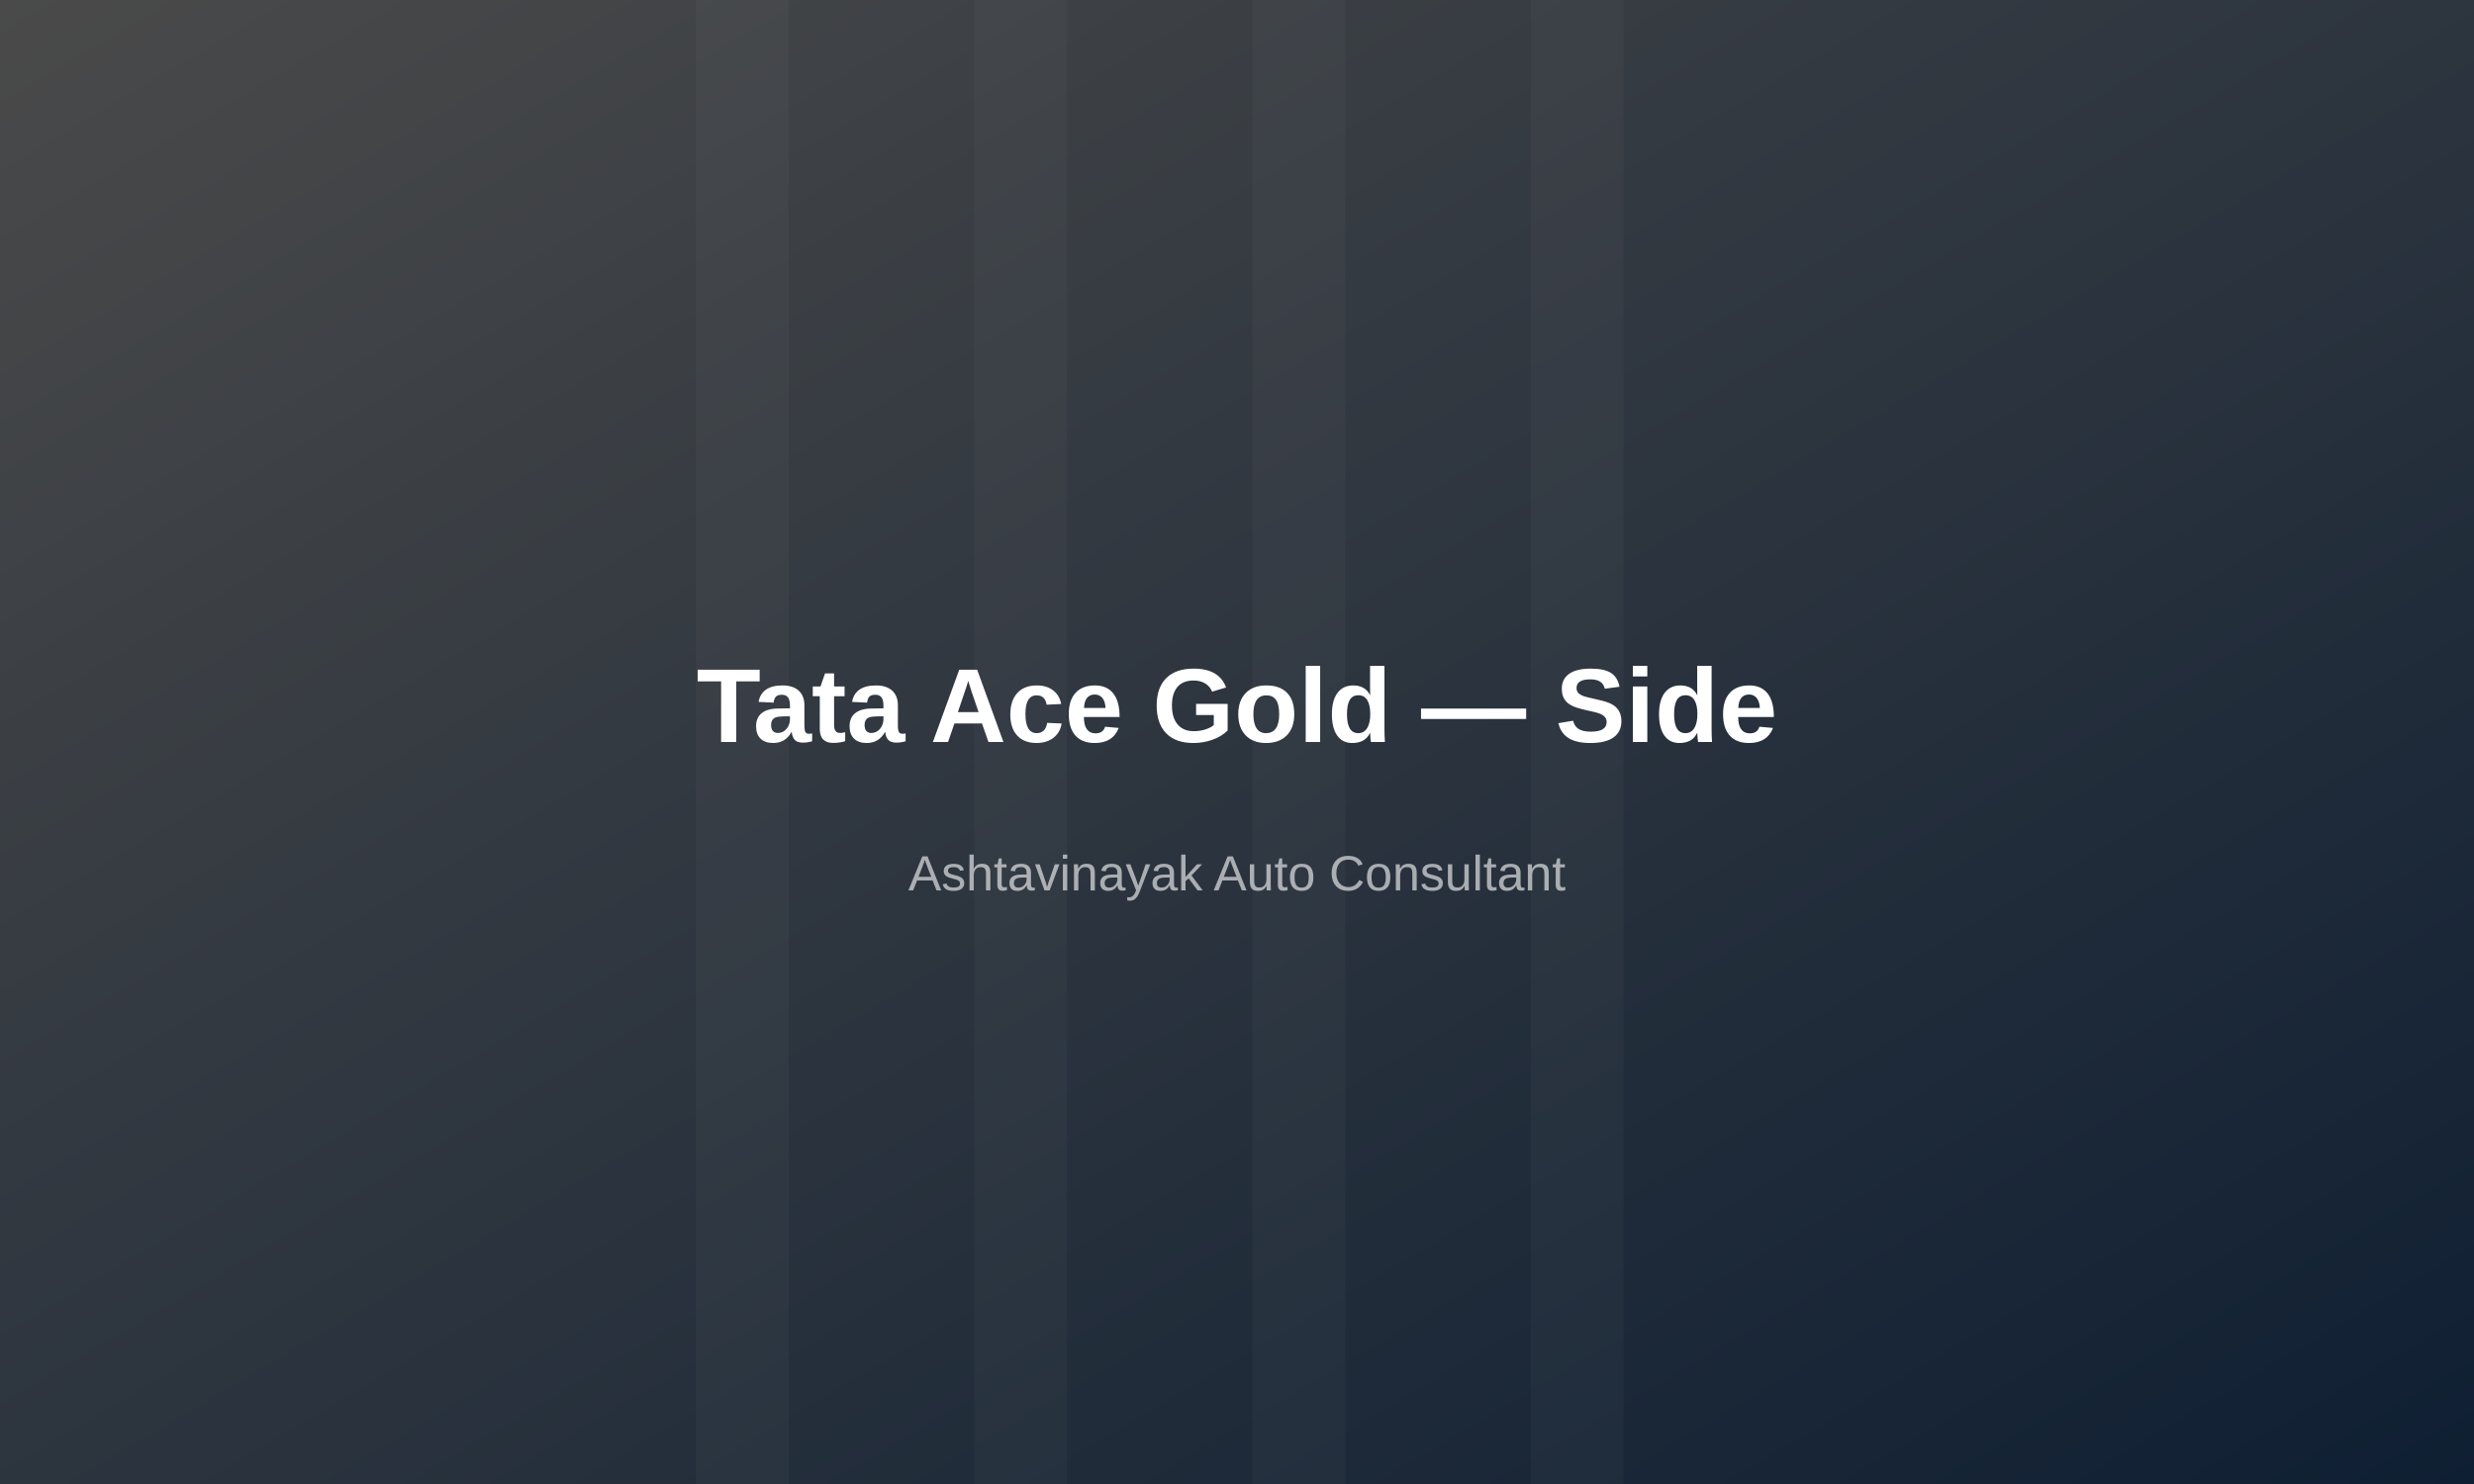
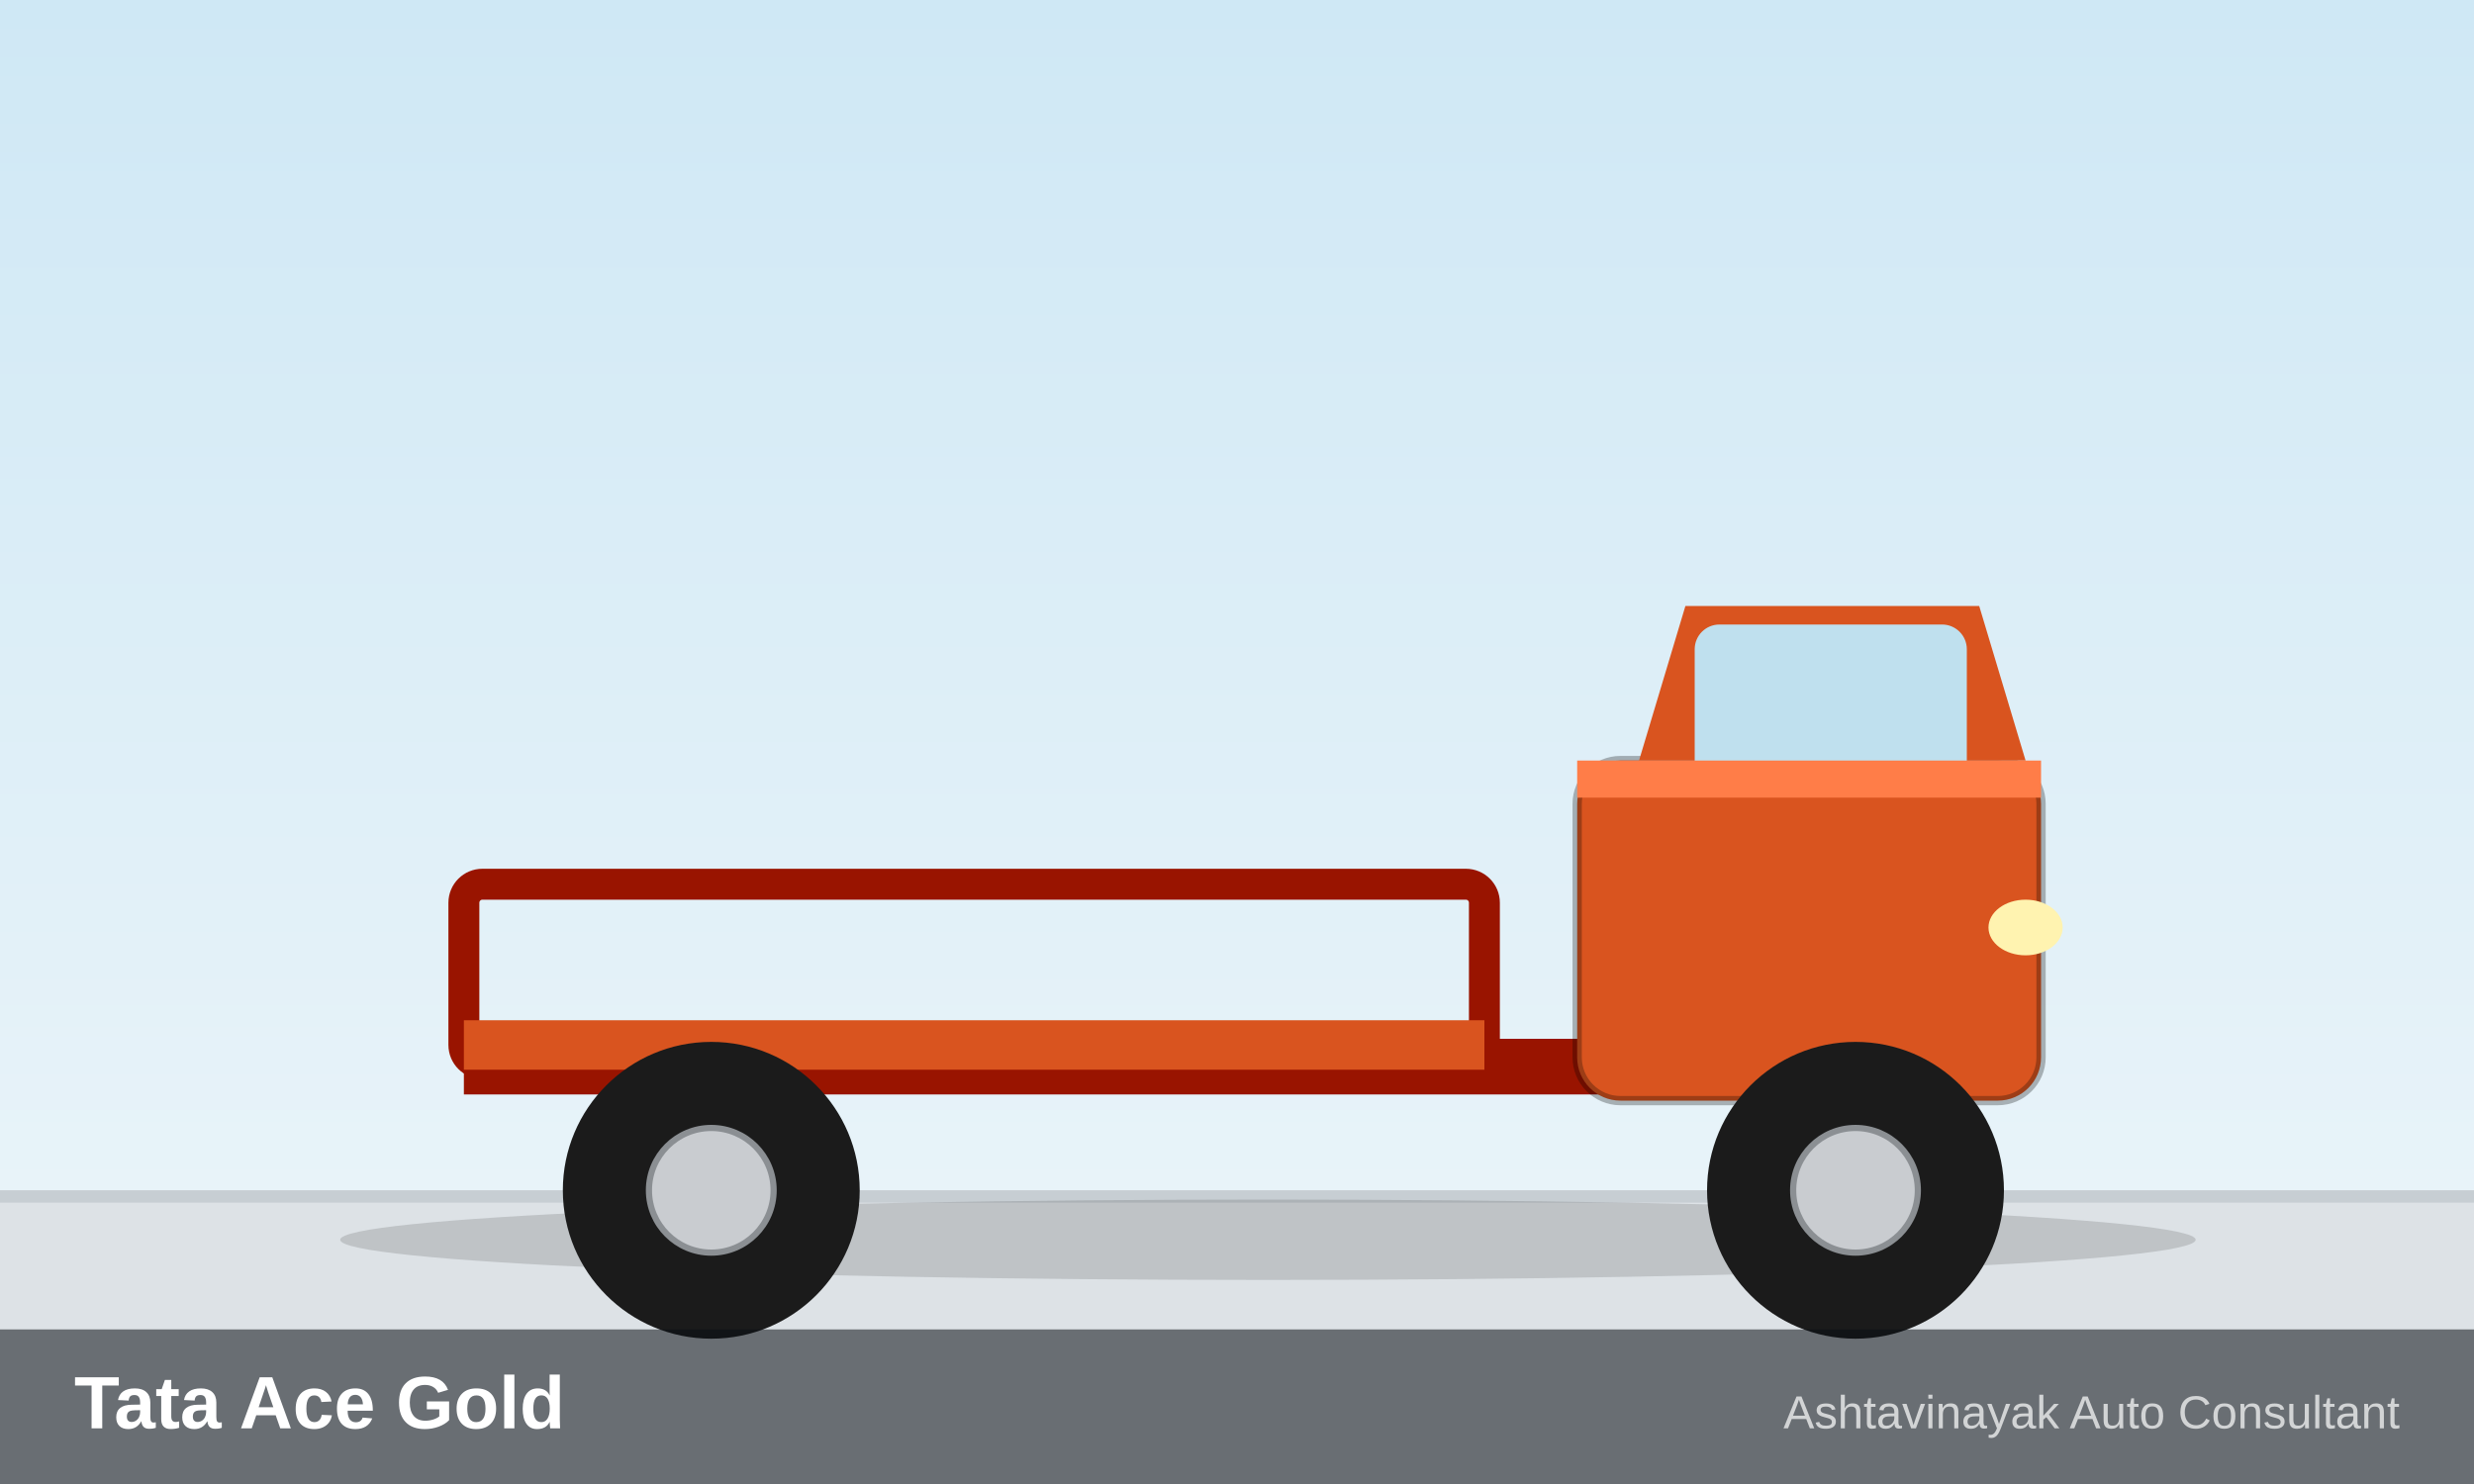
<svg xmlns="http://www.w3.org/2000/svg" width="800" height="480" viewBox="0 0 800 480">
  <defs>
-     <linearGradient id="g45" x1="0" y1="0" x2="1" y2="1">
-       <stop offset="0" stop-color="#4a4a4a" />
-       <stop offset="1" stop-color="#0f1f33" />
+     <linearGradient id="sky" x1="0" y1="0" x2="0" y2="1">
+       <stop offset="0" stop-color="#cfe8f5" />
+       <stop offset="1" stop-color="#eef6fa" />
    </linearGradient>
  </defs>
-   <rect width="800" height="480" fill="url(#g45)" />
-   <rect x="225" y="0" width="30" height="480" fill="white" opacity="0.03" />
-   <rect x="315" y="0" width="30" height="480" fill="white" opacity="0.03" />
-   <rect x="405" y="0" width="30" height="480" fill="white" opacity="0.03" />
-   <rect x="495" y="0" width="30" height="480" fill="white" opacity="0.03" />
-   <text x="50%" y="50%" text-anchor="middle" font-family="Arial, sans-serif" font-size="34" font-weight="700" fill="white">Tata Ace Gold — Side</text>
-   <text x="50%" y="60%" text-anchor="middle" font-family="Arial, sans-serif" font-size="16" fill="rgba(255,255,255,0.6)">Ashtavinayak Auto Consultant</text>
+   <rect width="800" height="480" fill="url(#sky)" />
+   <rect x="0" y="385" width="800" height="95" fill="#dde2e6" />
+   <rect x="0" y="385" width="800" height="4" fill="#c7ced3" />
+   <ellipse cx="410" cy="401" rx="300" ry="13" fill="#000" opacity="0.14" />
+   <rect x="150" y="336" width="500" height="18" fill="#991400" />
+   <rect x="150" y="286" width="330" height="58" rx="6" fill="none" stroke="#991400" stroke-width="10" />
+   <rect x="150" y="330" width="330" height="16" fill="#d9541f" />
+   <rect x="510" y="246" width="150" height="110" rx="14" fill="#d9541f" stroke="rgba(0,0,0,0.28)" stroke-width="3" />
+   <path d="M 530,246 L 545,196 L 640,196 L 655,246 Z" fill="#d9541f" />
+   <rect x="548" y="202" width="88" height="52" rx="8" fill="#bfe0ee" />
+   <rect x="510" y="246" width="150" height="12" fill="#ff7d48" />
+   <ellipse cx="655" cy="300" rx="12" ry="9" fill="#fff3b0" />
+   <circle cx="230" cy="385" r="48" fill="#1b1b1b" />
+   <circle cx="230" cy="385" r="20.16" fill="#c9ccd0" />
+   <circle cx="230" cy="385" r="20.16" fill="none" stroke="#8b8f93" stroke-width="2" />
+   <circle cx="600" cy="385" r="48" fill="#1b1b1b" />
+   <circle cx="600" cy="385" r="20.16" fill="#c9ccd0" />
+   <circle cx="600" cy="385" r="20.16" fill="none" stroke="#8b8f93" stroke-width="2" />
+   <rect x="0" y="430" width="800" height="50" fill="rgba(10,15,20,0.55)" />
+   <text x="24" y="462" font-family="Arial, sans-serif" font-size="24" font-weight="700" fill="white">Tata Ace Gold</text>
+   <text x="776" y="462" text-anchor="end" font-family="Arial, sans-serif" font-size="15" fill="rgba(255,255,255,0.7)">Ashtavinayak Auto Consultant</text>
</svg>
